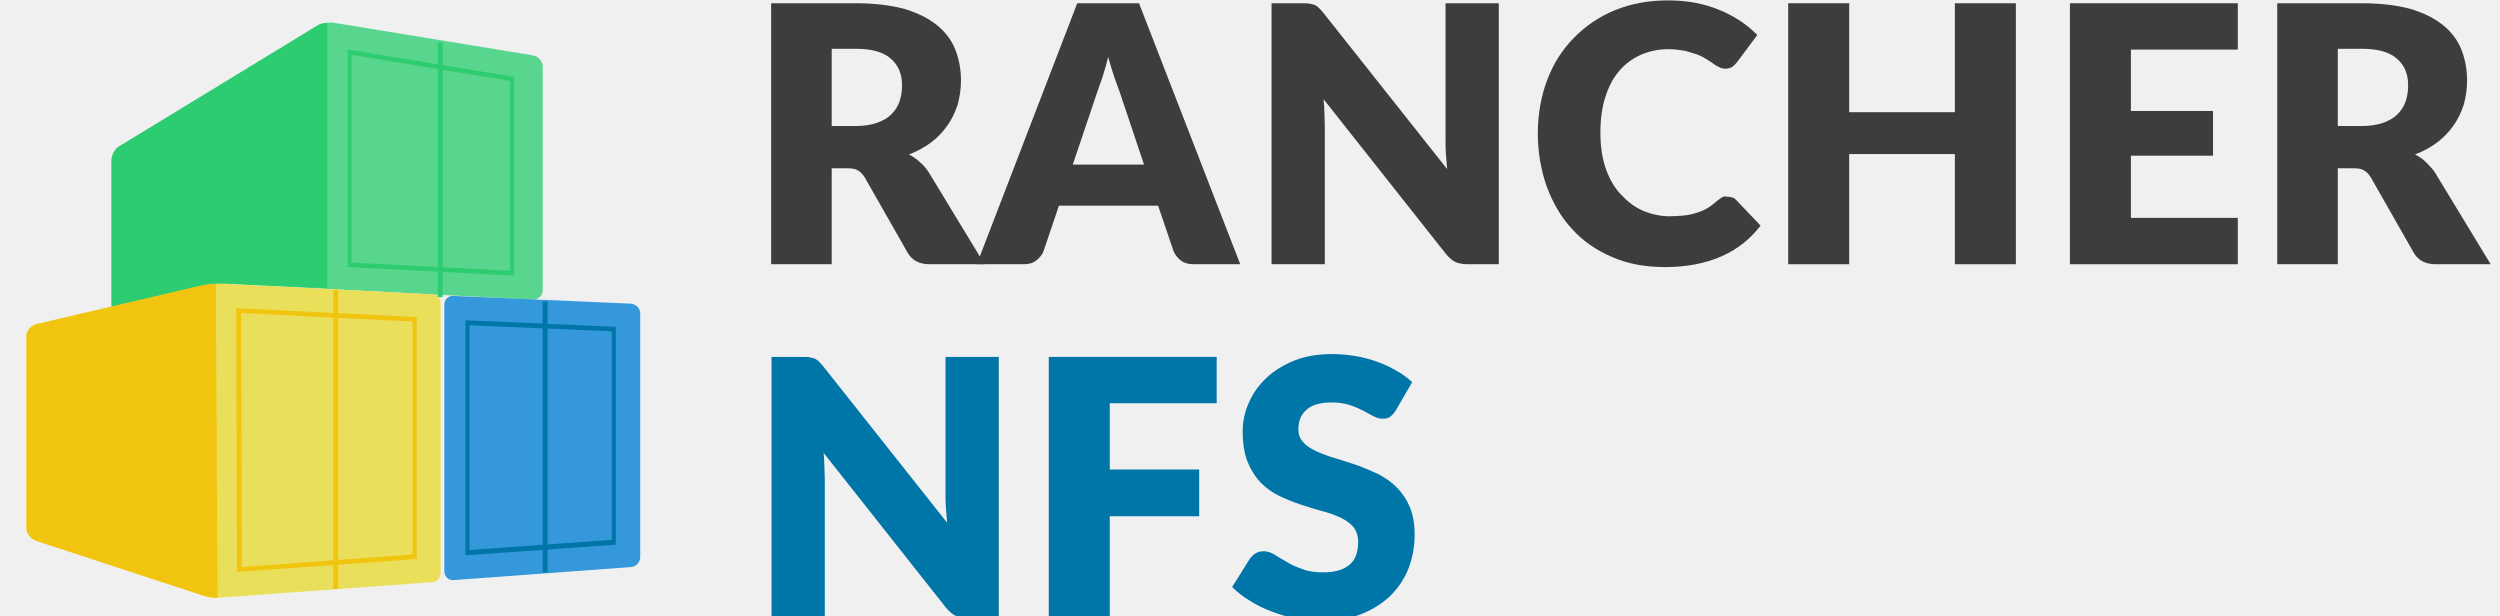
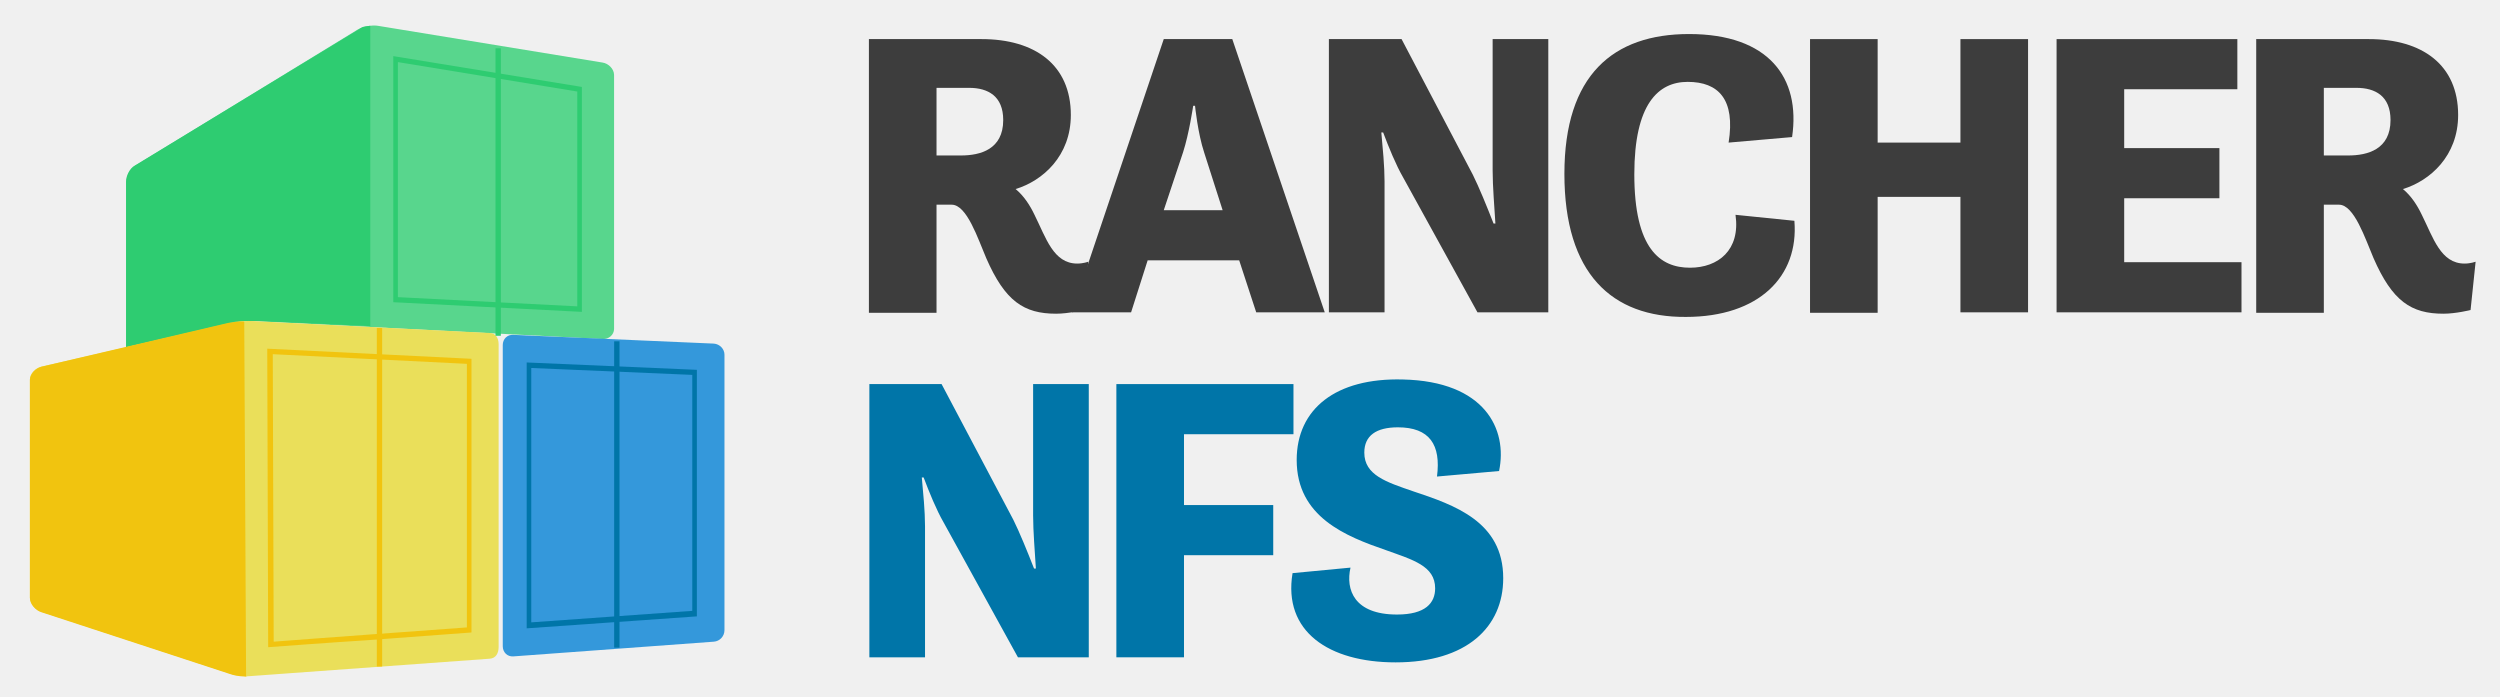
- <svg xmlns="http://www.w3.org/2000/svg" version="1.1" id="Layer_1" x="0px" y="0px" viewBox="0 0 615 151.4" style="enable-background:new 0 0 615 151.4;" xml:space="preserve">
+ <svg xmlns="http://www.w3.org/2000/svg" version="1.1" id="Layer_1" x="0px" y="0px" viewBox="0 0 543.5 151.4" style="enable-background:new 0 0 543.5 151.4;" xml:space="preserve">
  <style type="text/css">
- 	.st0{fill:#3D3D3D;}
- 	.st1{fill:#0075A8;}
- 	.st2{fill:#CCD1D3;}
- 	.st3{fill:#0D5E8C;}
- 	.st4{fill:#0071BC;}
- 	.st5{fill:#FFFFFF;}
- 	.st6{fill:#BDC3C7;}
- 	.st7{fill:#F15354;}
- 	.st8{fill:#A3ABAF;}
- 	.st9{fill:#58D68D;}
- 	.st10{fill:#2ECC71;}
- 	.st11{fill:#3498DB;}
- 	.st12{fill:#EADF5A;}
- 	.st13{fill:#F1C40F;}
- 	.st14{fill:#2D8490;}
- 	.st15{fill:#3A6F81;}
- 	.st16{fill:#ECF0F1;}
- 	.st17{opacity:0.2;fill:#78C9CF;}
+ 	.st0{fill:#99A3A8;}
+ 	.st1{fill:#CCD1D3;}
+ 	.st2{fill:none;stroke:#A3ABAF;stroke-width:5;stroke-linecap:round;stroke-linejoin:round;stroke-miterlimit:10;}
+ 	.st3{fill:#3D3D3D;}
+ 	.st4{fill:#0075A8;}
+ 	.st5{fill:#B3C78F;}
+ 	.st6{fill:none;stroke:#CCD1D3;stroke-miterlimit:10;}
+ 	.st7{fill:none;stroke:#CCD1D3;stroke-width:1.893;stroke-miterlimit:10;}
+ 	.st8{fill:#F15354;}
+ 	.st9{fill:#A3ABAF;}
+ 	.st10{fill:#3498DB;}
+ 	.st11{fill:#2980B9;}
+ 	.st12{fill:#E67E22;}
+ 	.st13{fill:#D35401;}
+ 	.st14{fill:#F1C40F;}
+ 	.st15{fill:#E49701;}
+ 	.st16{fill:#EADF5A;}
+ 	.st17{fill:#D7C320;}
+ 	.st18{fill:#34495E;}
+ 	.st19{fill:#2C3E50;}
+ 	.st20{fill:#2B2B2B;}
+ 	.st21{fill:#262626;}
+ 	.st22{fill:#3A6F81;}
+ 	.st23{fill:#356272;}
+ 	.st24{fill:#00558B;}
+ 	.st25{fill:#27AE60;}
+ 	.st26{fill:#169242;}
+ 	.st27{fill:#A5C63B;}
+ 	.st28{fill:#8EB021;}
+ 	.st29{fill:#ECF0F1;}
+ 	.st30{fill:#BDC3C7;}
+ 	.st31{fill:#95A5A6;}
+ 	.st32{fill:#7F8C8D;}
+ 	.st33{fill:#E74C3C;}
+ 	.st34{fill:#C0392B;}
+ 	.st35{fill:#EA3738;}
+ 	.st36{fill:#78C9CF;}
+ 	.st37{fill:#389EA8;}
+ 	.st38{fill:#2D8490;}
+ 	.st39{fill:#1A6470;}
+ 	.st40{fill:#21364A;}
+ 	.st41{fill:#040B15;}
+ 	.st42{fill:#66767C;}
+ 	.st43{fill:#334851;}
+ 	.st44{fill:#5C686F;}
+ 	.st45{fill:#29373C;}
+ 	.st46{fill:#0A141A;}
+ 	.st47{fill:#FFFFFF;}
+ 	.st48{fill:#0D5E8C;}
+ 	.st49{fill:#0071BC;}
+ 	.st50{fill:#808080;stroke:#000000;stroke-width:0.5;stroke-miterlimit:10;}
+ 	.st51{fill:#DFDFDF;stroke:#000000;stroke-width:0.5;stroke-miterlimit:10;}
+ 	.st52{stroke:#000000;stroke-width:0.5;stroke-miterlimit:10;}
+ 	.st53{fill:none;stroke:#A3ABAF;stroke-width:12;stroke-miterlimit:10;}
+ 	.st54{fill:none;stroke:#F15354;stroke-width:0.438;stroke-miterlimit:10;}
+ 	.st55{fill:none;stroke:#F15354;stroke-miterlimit:10;}
+ 	.st56{fill:none;stroke:#3498DB;stroke-width:15;stroke-linecap:square;stroke-miterlimit:10;}
+ 	.st57{fill:none;stroke:#A3ABAF;stroke-width:9;stroke-miterlimit:10;}
+ 	.st58{opacity:0.5;fill:url(#SVGID_1_);}
+ 	.st59{clip-path:url(#SVGID_3_);enable-background:new    ;}
+ 	.st60{fill:#D3AC0D;}
+ 	.st61{fill:#B5930B;}
+ 	.st62{opacity:0.5;fill:url(#SVGID_4_);}
+ 	.st63{clip-path:url(#SVGID_6_);enable-background:new    ;}
+ 	.st64{opacity:0.5;fill:url(#SVGID_7_);}
+ 	.st65{clip-path:url(#SVGID_9_);enable-background:new    ;}
+ 	.st66{opacity:0.5;fill:url(#SVGID_10_);}
+ 	.st67{clip-path:url(#SVGID_12_);enable-background:new    ;}
+ 	.st68{fill:#58D68D;}
+ 	.st69{fill:#2ECC71;}
+ 	.st70{fill:none;stroke:#2ECC71;stroke-width:1.162;stroke-miterlimit:10;}
+ 	.st71{fill:none;stroke:#F1C40F;stroke-width:1.162;stroke-miterlimit:10;}
+ 	.st72{fill:none;stroke:#0075A8;stroke-width:1.162;stroke-miterlimit:10;}
+ 	.st73{fill:none;stroke:#BDC3C7;stroke-width:10;stroke-miterlimit:10;}
+ 	.st74{fill:none;stroke:#A3ABAF;stroke-width:10;stroke-miterlimit:10;}
+ 	.st75{opacity:0.2;fill:#78C9CF;}
+ 	.st76{fill:none;stroke:#0075A8;stroke-miterlimit:10;}
+ 	.st77{fill:#5D5D5D;}
+ 	.st78{fill:none;stroke:#99A3A8;stroke-miterlimit:10;}
+ 	.st79{fill:none;stroke:#0075A8;stroke-width:1.827;stroke-miterlimit:10;}
+ 	.st80{opacity:0.7;}
</style>
  <g>
-     <path class="st0" d="M242.2,65h-13.5c-2.5,0-4.3-0.9-5.4-2.8l-10.6-18.6c-0.5-0.8-1.1-1.4-1.7-1.7c-0.6-0.4-1.5-0.5-2.6-0.5h-3.8   V65h-14.9V0.8h20.9c4.6,0,8.6,0.5,11.9,1.4c3.3,1,5.9,2.3,8,4c2.1,1.7,3.6,3.7,4.5,6c0.9,2.3,1.4,4.8,1.4,7.6c0,2.1-0.3,4-0.8,5.9   c-0.6,1.8-1.4,3.6-2.5,5.1c-1.1,1.6-2.4,3-4,4.2c-1.6,1.2-3.4,2.2-5.5,3c1,0.5,1.9,1.1,2.7,1.9c0.9,0.7,1.6,1.6,2.3,2.7L242.2,65z    M210.6,31c2,0,3.7-0.3,5.2-0.8c1.4-0.5,2.6-1.2,3.5-2.1c0.9-0.9,1.6-2,2-3.2c0.4-1.2,0.6-2.5,0.6-3.9c0-2.8-0.9-5-2.8-6.6   c-1.8-1.6-4.7-2.4-8.5-2.4h-6v19H210.6z" />
-     <path class="st0" d="M305.1,65h-11.5c-1.3,0-2.3-0.3-3.1-0.9c-0.8-0.6-1.4-1.4-1.8-2.3l-3.8-11.2h-24.4l-3.8,11.2   c-0.3,0.8-0.9,1.6-1.7,2.2c-0.8,0.7-1.9,1-3.1,1h-11.6L265,0.8h15.2L305.1,65z M281.4,40.4l-5.9-17.6c-0.4-1.1-0.9-2.4-1.4-3.9   c-0.5-1.5-1-3.1-1.5-4.9c-0.4,1.8-0.9,3.4-1.4,5c-0.5,1.5-1,2.8-1.4,4l-5.9,17.5H281.4z" />
-     <path class="st0" d="M368.7,0.8V65H361c-1.1,0-2.1-0.2-2.9-0.5c-0.8-0.4-1.5-1-2.3-1.9l-30.2-38.2c0.1,1.1,0.2,2.3,0.2,3.3   c0,1.1,0.1,2.1,0.1,3V65h-13.1V0.8h7.8c0.6,0,1.2,0,1.6,0.1s0.8,0.2,1.2,0.3c0.4,0.2,0.7,0.4,1,0.7s0.7,0.7,1.1,1.2L356,41.6   c-0.1-1.2-0.2-2.4-0.3-3.6c-0.1-1.2-0.1-2.3-0.1-3.3V0.8H368.7z" />
-     <path class="st0" d="M425.1,48.4c0.4,0,0.7,0.1,1.1,0.2c0.4,0.1,0.7,0.4,1,0.7l5.9,6.2c-2.6,3.4-5.8,5.9-9.7,7.6s-8.5,2.6-13.8,2.6   c-4.9,0-9.2-0.8-13.1-2.5c-3.9-1.7-7.1-3.9-9.8-6.9c-2.7-2.9-4.7-6.4-6.2-10.4c-1.4-4-2.2-8.4-2.2-13c0-4.8,0.8-9.2,2.3-13.2   s3.7-7.5,6.6-10.4c2.8-2.9,6.2-5.2,10.1-6.8c3.9-1.6,8.3-2.4,13-2.4c2.4,0,4.7,0.2,6.8,0.6c2.1,0.4,4.1,1,6,1.8   c1.8,0.7,3.5,1.7,5.1,2.7c1.6,1.1,2.9,2.2,4.1,3.4l-5,6.7c-0.3,0.4-0.7,0.8-1.1,1.1c-0.4,0.3-1.1,0.5-1.8,0.5c-0.5,0-1-0.1-1.5-0.4   c-0.5-0.2-1-0.5-1.5-0.9c-0.5-0.3-1.1-0.7-1.7-1.1c-0.6-0.4-1.4-0.8-2.2-1.1c-0.9-0.3-1.9-0.6-3-0.9c-1.2-0.2-2.5-0.4-4.1-0.4   c-2.5,0-4.7,0.5-6.8,1.4c-2,0.9-3.8,2.2-5.3,4c-1.5,1.7-2.6,3.9-3.4,6.4c-0.8,2.5-1.2,5.4-1.2,8.7c0,3.3,0.4,6.2,1.3,8.8   c0.9,2.6,2.1,4.7,3.7,6.4s3.3,3.1,5.4,4c2.1,0.9,4.3,1.4,6.6,1.4c1.3,0,2.6-0.1,3.7-0.2c1.1-0.1,2.2-0.4,3.1-0.7   c1-0.3,1.9-0.7,2.7-1.2c0.8-0.5,1.7-1.2,2.6-2c0.4-0.3,0.7-0.5,1.1-0.7S424.6,48.4,425.1,48.4z" />
-     <path class="st0" d="M495.9,0.8V65h-15V37.9h-26V65h-15V0.8h15v26.8h26V0.8H495.9z" />
-     <path class="st0" d="M524.2,12.3v15h20.2v11h-20.2v15.3h26.3V65h-41.3V0.8h41.3v11.4H524.2z" />
-     <path class="st0" d="M612.7,65h-13.5c-2.5,0-4.3-0.9-5.4-2.8l-10.6-18.6c-0.5-0.8-1.1-1.4-1.7-1.7c-0.6-0.4-1.5-0.5-2.6-0.5h-3.8   V65h-14.9V0.8h20.9c4.6,0,8.6,0.5,11.9,1.4c3.3,1,5.9,2.3,8,4c2.1,1.7,3.6,3.7,4.5,6s1.4,4.8,1.4,7.6c0,2.1-0.3,4-0.8,5.9   c-0.6,1.8-1.4,3.6-2.5,5.1c-1.1,1.6-2.4,3-4,4.2s-3.4,2.2-5.5,3c1,0.5,1.9,1.1,2.7,1.9s1.6,1.6,2.3,2.7L612.7,65z M581.1,31   c2,0,3.7-0.3,5.2-0.8c1.4-0.5,2.6-1.2,3.5-2.1s1.6-2,2-3.2c0.4-1.2,0.6-2.5,0.6-3.9c0-2.8-0.9-5-2.8-6.6c-1.8-1.6-4.7-2.4-8.5-2.4   h-6v19H581.1z" />
-     <path class="st1" d="M245.7,87.8V152h-7.7c-1.1,0-2.1-0.2-2.9-0.5c-0.8-0.4-1.5-1-2.3-1.9l-30.2-38.2c0.1,1.1,0.2,2.3,0.2,3.3   c0,1.1,0.1,2.1,0.1,3V152h-13.1V87.8h7.8c0.6,0,1.2,0,1.6,0.1s0.8,0.2,1.2,0.3c0.4,0.2,0.7,0.4,1,0.7s0.7,0.7,1.1,1.2l30.5,38.5   c-0.1-1.2-0.2-2.4-0.3-3.6c-0.1-1.2-0.1-2.3-0.1-3.3V87.8H245.7z" />
-     <path class="st1" d="M273,99.3v16.2H295V127H273V152h-15V87.8h41.3v11.4H273z" />
-     <path class="st1" d="M343.4,100.9c-0.4,0.7-0.9,1.2-1.4,1.6c-0.5,0.4-1.1,0.5-1.9,0.5c-0.7,0-1.4-0.2-2.2-0.6   c-0.8-0.4-1.7-0.9-2.6-1.4c-1-0.5-2.1-1-3.4-1.4c-1.3-0.4-2.7-0.6-4.3-0.6c-2.8,0-4.9,0.6-6.2,1.8c-1.4,1.2-2,2.8-2,4.8   c0,1.3,0.4,2.4,1.2,3.2c0.8,0.9,1.9,1.6,3.2,2.2c1.3,0.6,2.9,1.2,4.6,1.7c1.7,0.5,3.5,1.1,5.3,1.7c1.8,0.6,3.5,1.4,5.3,2.2   c1.7,0.9,3.2,1.9,4.6,3.3c1.3,1.3,2.4,2.9,3.2,4.8c0.8,1.9,1.2,4.2,1.2,6.8c0,3-0.5,5.7-1.5,8.3c-1,2.6-2.5,4.8-4.5,6.8   c-2,1.9-4.4,3.4-7.2,4.5c-2.9,1.1-6.1,1.7-9.7,1.7c-2,0-4-0.2-6.1-0.6c-2.1-0.4-4.1-1-6-1.7s-3.8-1.6-5.5-2.7   c-1.7-1-3.2-2.2-4.4-3.4l4.4-7c0.4-0.5,0.8-0.9,1.4-1.3c0.6-0.3,1.2-0.5,1.9-0.5c0.9,0,1.8,0.3,2.7,0.8c0.9,0.6,1.9,1.2,3,1.8   c1.1,0.7,2.4,1.3,3.9,1.8c1.5,0.6,3.2,0.8,5.2,0.8c2.7,0,4.8-0.6,6.3-1.8c1.5-1.2,2.2-3.1,2.2-5.7c0-1.5-0.4-2.7-1.2-3.7   c-0.8-0.9-1.9-1.7-3.2-2.3c-1.3-0.6-2.9-1.2-4.6-1.6c-1.7-0.5-3.4-1-5.2-1.6c-1.8-0.6-3.5-1.3-5.2-2.1c-1.7-0.8-3.2-1.9-4.6-3.3   c-1.3-1.4-2.4-3.1-3.2-5.1c-0.8-2-1.2-4.6-1.2-7.5c0-2.4,0.5-4.8,1.5-7c1-2.3,2.4-4.3,4.3-6.1c1.9-1.8,4.2-3.2,6.9-4.3   c2.7-1.1,5.9-1.6,9.4-1.6c2,0,3.9,0.2,5.7,0.5c1.9,0.3,3.6,0.8,5.3,1.4c1.7,0.6,3.2,1.3,4.7,2.2c1.5,0.8,2.8,1.8,3.9,2.8   L343.4,100.9z" />
+     <path class="st3" d="M188.9,8.5h24.5c11.6,0,19.4,5.6,19.4,16.5c0,8.9-6.1,14.3-12,16.1c1.8,1.5,3.1,3.5,4.1,5.6   c2.5,5,4.1,10.6,9.3,10.6c1.3,0,2.4-0.4,2.4-0.4l-1.1,10.5c0,0-3.2,0.8-5.9,0.8c-7,0-11.1-2.7-15.2-12.1   c-1.8-4.2-4.2-11.6-7.5-11.6h-3.3v23.5h-14.7V8.5z M203.6,19.2v14.6h5.3c4.2,0,9.2-1.3,9.2-7.7c0-5.2-3.3-7-7.4-7H203.6z" />
+     <path class="st3" d="M253,8.5h14.9L288,67.9h-14.9l-3.7-11.3h-19.9l-3.6,11.3H233L253,8.5z M253,45.7h12.8l-4-12.5   c-1.4-4.2-2-10.2-2-10.2h-0.4c0,0-0.9,6.1-2.2,10.1L253,45.7z" />
+     <path class="st3" d="M288.9,8.5h15.8L320.2,38c1.3,2.6,3.1,7,4.5,10.6h0.4c-0.2-3.3-0.6-8.1-0.6-11.5V8.5h12.1v59.4h-15.4   l-16.2-29.4c-1.5-2.6-3.1-6.5-4.3-9.7h-0.4c0.3,3.3,0.7,7.3,0.7,10.6v28.5h-12.1V8.5z" />
+     <path class="st3" d="M340.1,37.8c0-21.5,10.6-30.4,27.1-30.4c17.3,0,24.3,9.5,22.4,22.4L375.8,31c1.5-9.4-2.2-13.2-8.9-13.2   c-6.4,0-11.6,4.8-11.6,20.1c0,16.2,5.6,20.3,12.1,20.3c6.1,0,11-3.8,9.9-11.5l12.8,1.3c1,12.1-7.7,20.9-23.6,20.9   C350.4,69,340.1,59.5,340.1,37.8z" />
+     <path class="st3" d="M393.5,8.5h14.7V31h18V8.5h14.7v59.4h-14.7V42.8h-18v25.2h-14.7V8.5z" />
+     <path class="st3" d="M447.1,8.5h39.3v10.9h-24.6v12.8h20.7v10.9h-20.7V57h25.5v10.9h-40.2V8.5z" />
+     <path class="st3" d="M490.5,8.5H515c11.6,0,19.4,5.6,19.4,16.5c0,8.9-6.1,14.3-12,16.1c1.8,1.5,3.1,3.5,4.1,5.6   c2.5,5,4.1,10.6,9.3,10.6c1.3,0,2.4-0.4,2.4-0.4l-1.1,10.5c0,0-3.2,0.8-5.9,0.8c-7,0-11.1-2.7-15.2-12.1   c-1.8-4.2-4.2-11.6-7.5-11.6h-3.3v23.5h-14.7V8.5z M505.2,19.2v14.6h5.3c4.2,0,9.2-1.3,9.2-7.7c0-5.2-3.3-7-7.4-7H505.2z" />
+     <path class="st4" d="M188.9,83.5h15.8l15.6,29.5c1.3,2.6,3.1,7,4.5,10.6h0.4c-0.2-3.3-0.6-8.1-0.6-11.5V83.5h12.1v59.4h-15.4   l-16.2-29.4c-1.5-2.6-3.1-6.5-4.3-9.7h-0.4c0.3,3.3,0.7,7.3,0.7,10.6v28.5h-12.1V83.5z" />
+     <path class="st4" d="M242.7,83.5h38.5v10.9h-23.8v15.4h19.4v10.9h-19.4v22.2h-14.7V83.5z" />
+     <path class="st4" d="M293.6,123.4c-1.1,4.8,0.8,10.2,10.1,10.2c6.2,0,8.3-2.5,8.3-5.7c0-4.9-4.9-6.2-10.7-8.3   c-8.7-3-19.4-7.2-19.4-19.6c0-11.1,8.5-17.9,23.1-17.5c17.8,0.4,22.8,10.8,20.9,19.9l-13.5,1.2c0.9-6.9-1.6-10.7-8.5-10.7   c-4.7,0-7.3,1.8-7.3,5.5c0,4.9,4.8,6.4,10.6,8.4c9,3,19.6,6.6,19.6,18.9c0,10.6-7.9,18.3-23.4,18.3c-14.5,0-24.5-6.7-22.4-19.4   L293.6,123.4z" />
  </g>
-   <path class="st9" d="M131,13.6l-48.9-8c-1.3-0.2-3.2,0.2-4.3,0.8L29.4,36c-1.1,0.7-1.9,2.3-1.9,3.5v36l23.2-5.3  c1.3-0.3,3.3-0.5,4.6-0.4l75.7,3.9c1.3,0.1,2.5-0.9,2.5-2.2V16.3C133.5,15,132.3,13.8,131,13.6z" />
-   <path class="st10" d="M56.3,69.8c-2.4,0-4.3-0.1-5.6,0.2l-23.3,5.5V39.5c0-1.3,0.8-2.9,1.9-3.5L78,6.4c0.6-0.4,0.5-0.6,2.5-0.8v65.3  " />
-   <path class="st10" d="M86.5,13.5l39,6.4v46.7l-39-2V13.9 M85.5,12.2v53.5l41,2.1V18.9L85.5,12.2L85.5,12.2z" />
-   <path class="st11" d="M111.6,72.8l43.6,1.9c1.3,0.1,2.3,1.2,2.3,2.4V137c0,1.3-1,2.4-2.3,2.5l-43.6,3.2c-1.3,0.1-2.3-0.9-2.3-2.2V75  C109.3,73.7,110.3,72.7,111.6,72.8z" />
-   <path class="st1" d="M115.5,80l35,1.5v51.3l-35,2.5V80 M114.5,78.8v57.8l37-2.6V80.4L114.5,78.8L114.5,78.8z" />
-   <path class="st12" d="M6.5,82.5v47.4c0,1.3,1.2,2.7,2.5,3.1l40.9,13.4c0.9,0.3,1.6,0.5,3.6,0.6v0.1l0.4-0.1c0.2,0,0.3,0,0.3,0  c0,0,52.3-3.8,52.3-3.8c1.3-0.1,1.9-1.2,1.9-2.5V74.8c0-1.3-0.7-2.4-1.9-2.4L55,69.8c-1.3-0.1-3.2,0.1-4.5,0.4L9,79.7  C7.7,80,6.5,81.2,6.5,82.5z" />
-   <path class="st13" d="M53.1,69.9c-1.3-0.1-2.2,0.1-3.5,0.3L9.1,79.7c-1.3,0.3-2.6,1.6-2.6,2.9v47.4c0,1.3,1.2,2.7,2.5,3.1l40.9,13.4  c0.9,0.3,1.6,0.5,3.6,0.6v0" />
-   <path class="st13" d="M59.3,77l42.2,2.1v57.3l-21.9,1.6c-5.4,0.4-16.4,1.2-20.1,1.5L59.3,77 M58.1,75.8l0.2,64.9  c0,0,14.7-1.1,21.3-1.5l22.9-1.7V78L58.1,75.8L58.1,75.8z" />
-   <rect x="107.7" y="10.5" class="st10" width="1.2" height="62.6" />
-   <rect x="82" y="71.3" class="st13" width="1.2" height="73.6" />
-   <rect x="133.5" y="74.2" class="st1" width="1.2" height="66.6" />
+   <path class="st68" d="M131,13.6l-48.9-8c-1.3-0.2-3.2,0.2-4.3,0.8L29.4,36c-1.1,0.7-1.9,2.3-1.9,3.5v36l23.2-5.3  c1.3-0.3,3.3-0.5,4.6-0.4l75.7,3.9c1.3,0.1,2.5-0.9,2.5-2.2V16.3C133.5,15,132.3,13.8,131,13.6z" />
+   <path class="st69" d="M56.3,69.8c-2.4,0-4.3-0.1-5.6,0.2l-23.3,5.5V39.5c0-1.3,0.8-2.9,1.9-3.5L78,6.4c0.6-0.4,0.5-0.6,2.5-0.8v65.3  " />
+   <g>
+     <path class="st69" d="M86.5,13.5l39,6.4v46.7l-39-2V13.9 M85.5,12.2v53.5l41,2.1V18.9L85.5,12.2L85.5,12.2z" />
+   </g>
+   <path class="st10" d="M111.6,72.8l43.6,1.9c1.3,0.1,2.3,1.2,2.3,2.4V137c0,1.3-1,2.4-2.3,2.5l-43.6,3.2c-1.3,0.1-2.3-0.9-2.3-2.2V75  C109.3,73.7,110.3,72.7,111.6,72.8z" />
+   <g>
+     <path class="st4" d="M115.5,80l35,1.5v51.3l-35,2.5V80 M114.5,78.8v57.8l37-2.6V80.4L114.5,78.8L114.5,78.8z" />
+   </g>
+   <path class="st16" d="M6.5,82.5v47.4c0,1.3,1.2,2.7,2.5,3.1l40.9,13.4c0.9,0.3,1.6,0.5,3.6,0.6v0.1l0.4-0.1c0.2,0,0.3,0,0.3,0  c0,0,52.3-3.8,52.3-3.8c1.3-0.1,1.9-1.2,1.9-2.5V74.8c0-1.3-0.7-2.4-1.9-2.4L55,69.8c-1.3-0.1-3.2,0.1-4.5,0.4L9,79.7  C7.7,80,6.5,81.2,6.5,82.5z" />
+   <path class="st14" d="M53.1,69.9c-1.3-0.1-2.2,0.1-3.5,0.3L9.1,79.7c-1.3,0.3-2.6,1.6-2.6,2.9v47.4c0,1.3,1.2,2.7,2.5,3.1l40.9,13.4  c0.9,0.3,1.6,0.5,3.6,0.6v0" />
+   <g>
+     <path class="st14" d="M59.3,77l42.2,2.1v57.3l-21.9,1.6c-5.4,0.4-16.4,1.2-20.1,1.5L59.3,77 M58.1,75.8l0.2,64.9   c0,0,14.7-1.1,21.3-1.5l22.9-1.7V78L58.1,75.8L58.1,75.8z" />
+   </g>
+   <line class="st70" x1="108.3" y1="73" x2="108.3" y2="10.5" />
+   <line class="st71" x1="82.5" y1="144.9" x2="82.5" y2="71.3" />
+   <line class="st72" x1="134.1" y1="140.8" x2="134.1" y2="74.2" />
</svg>
